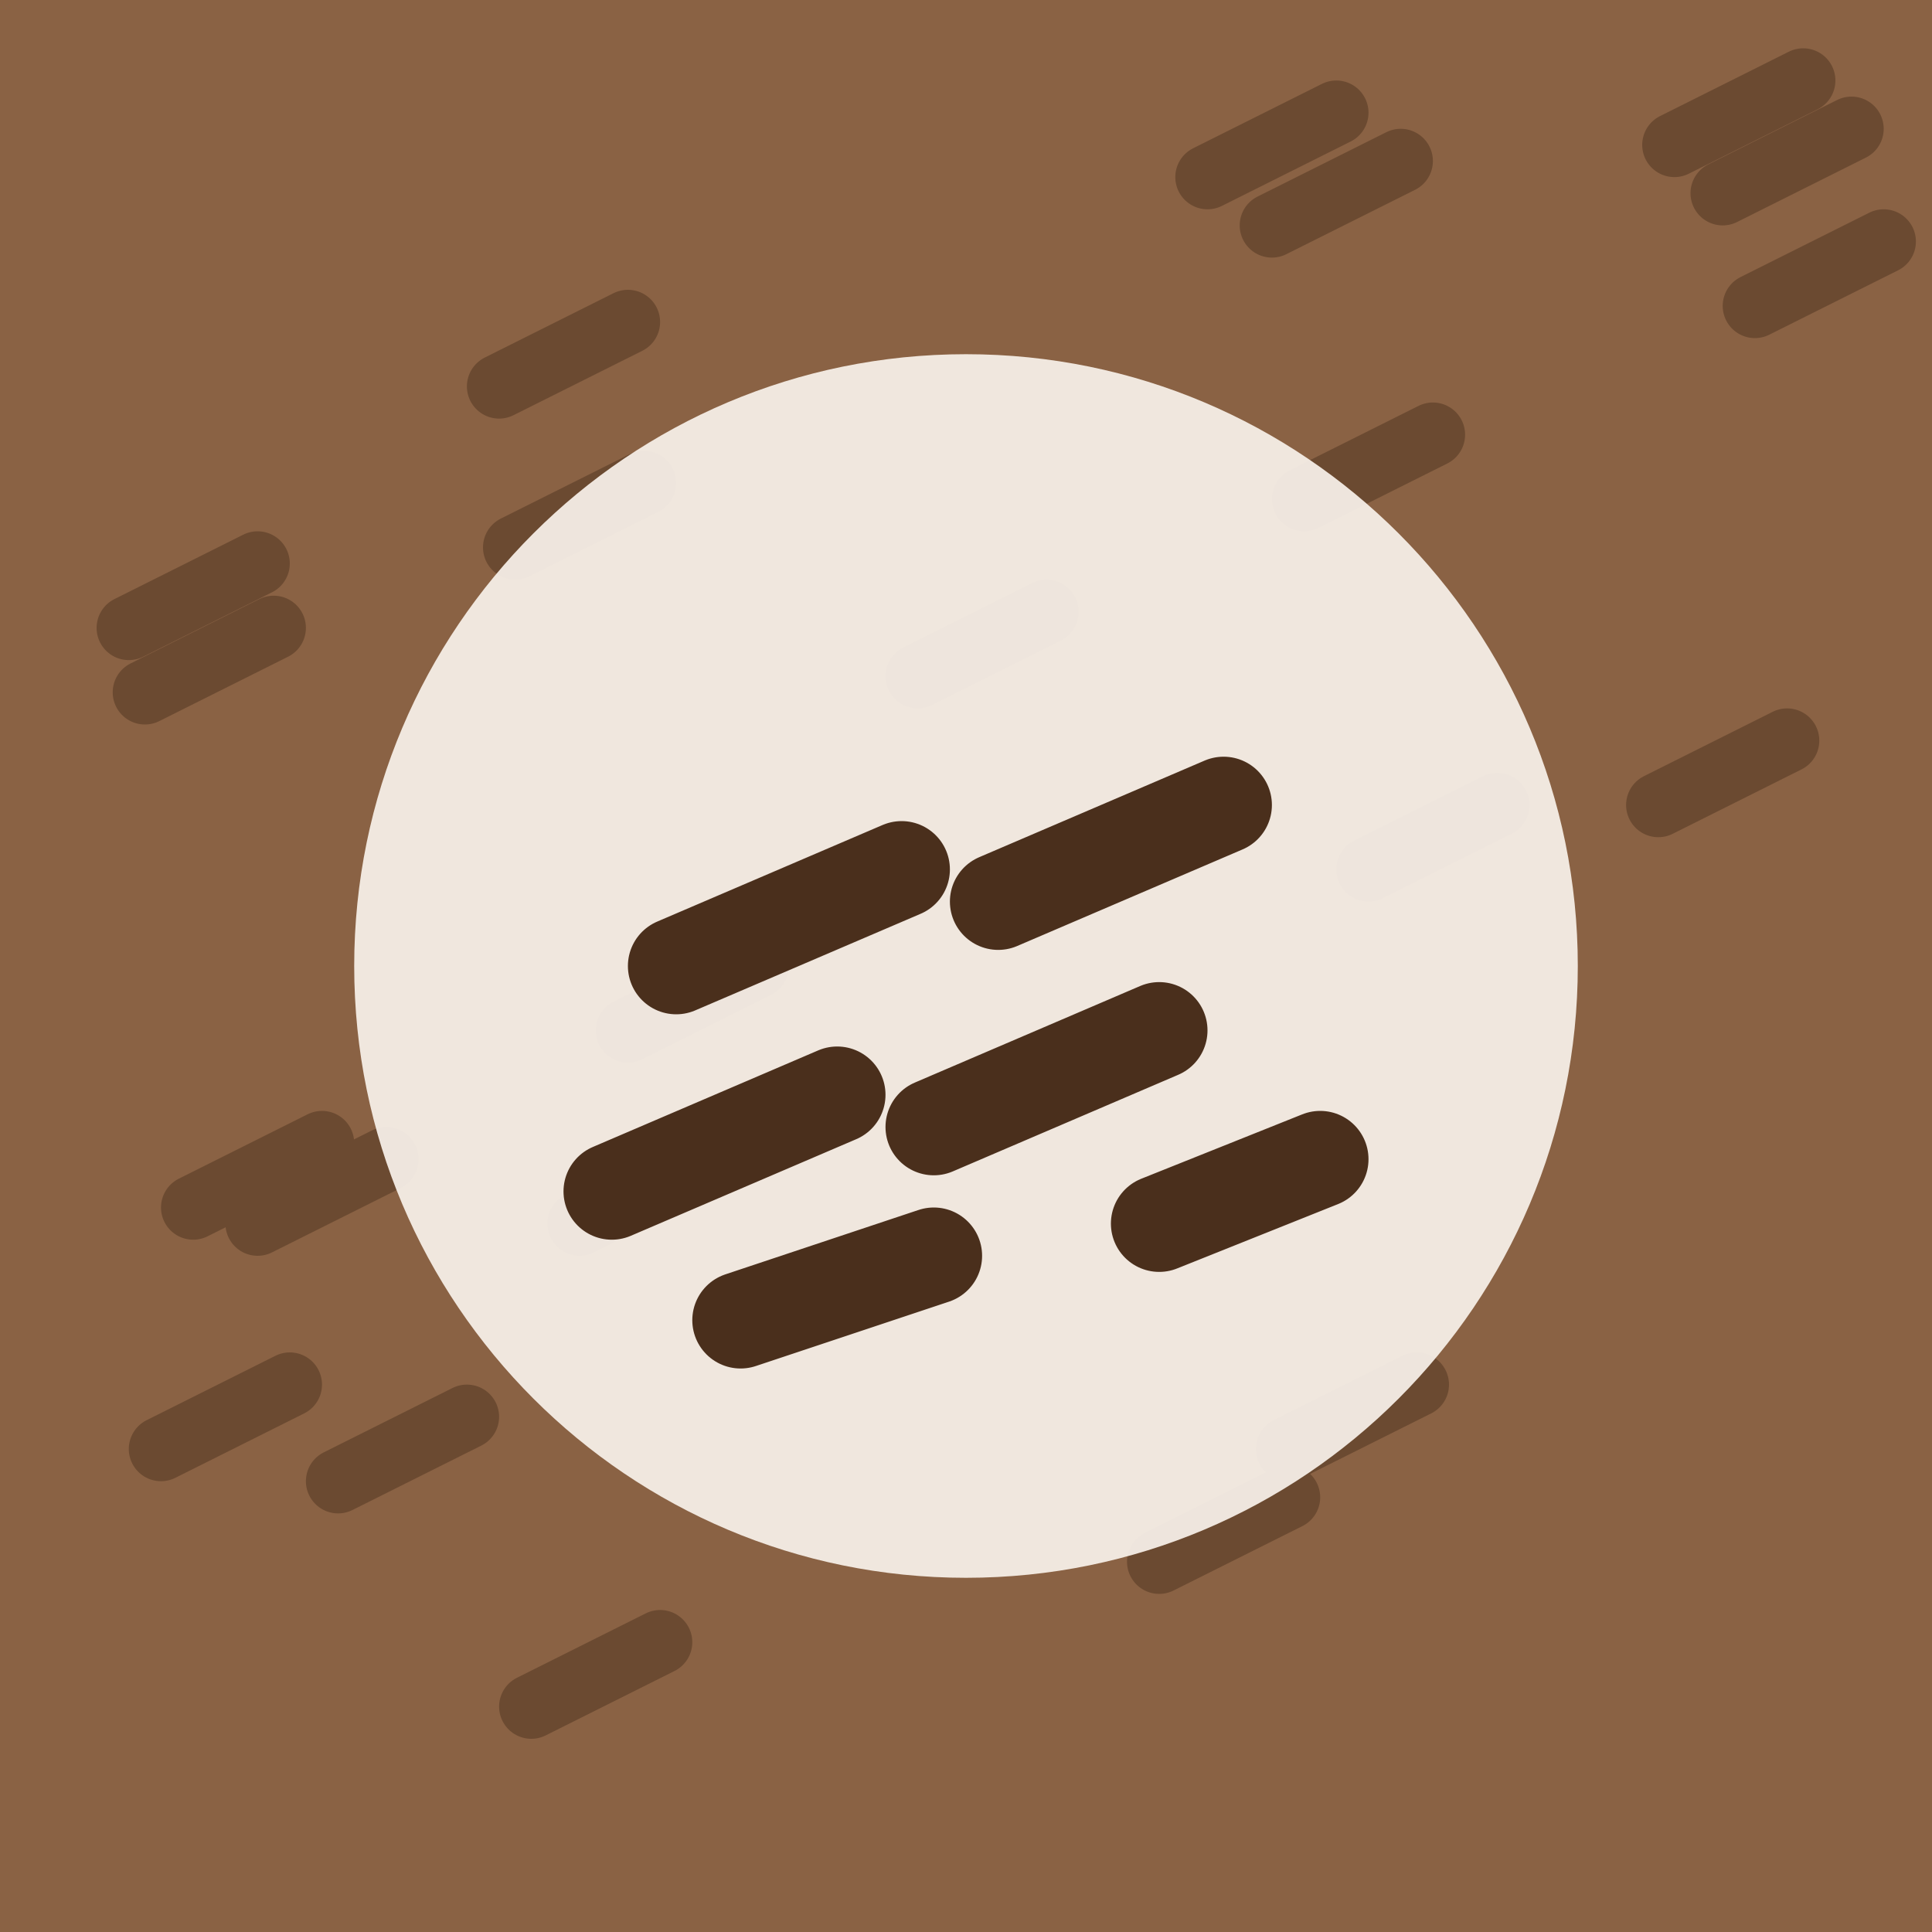
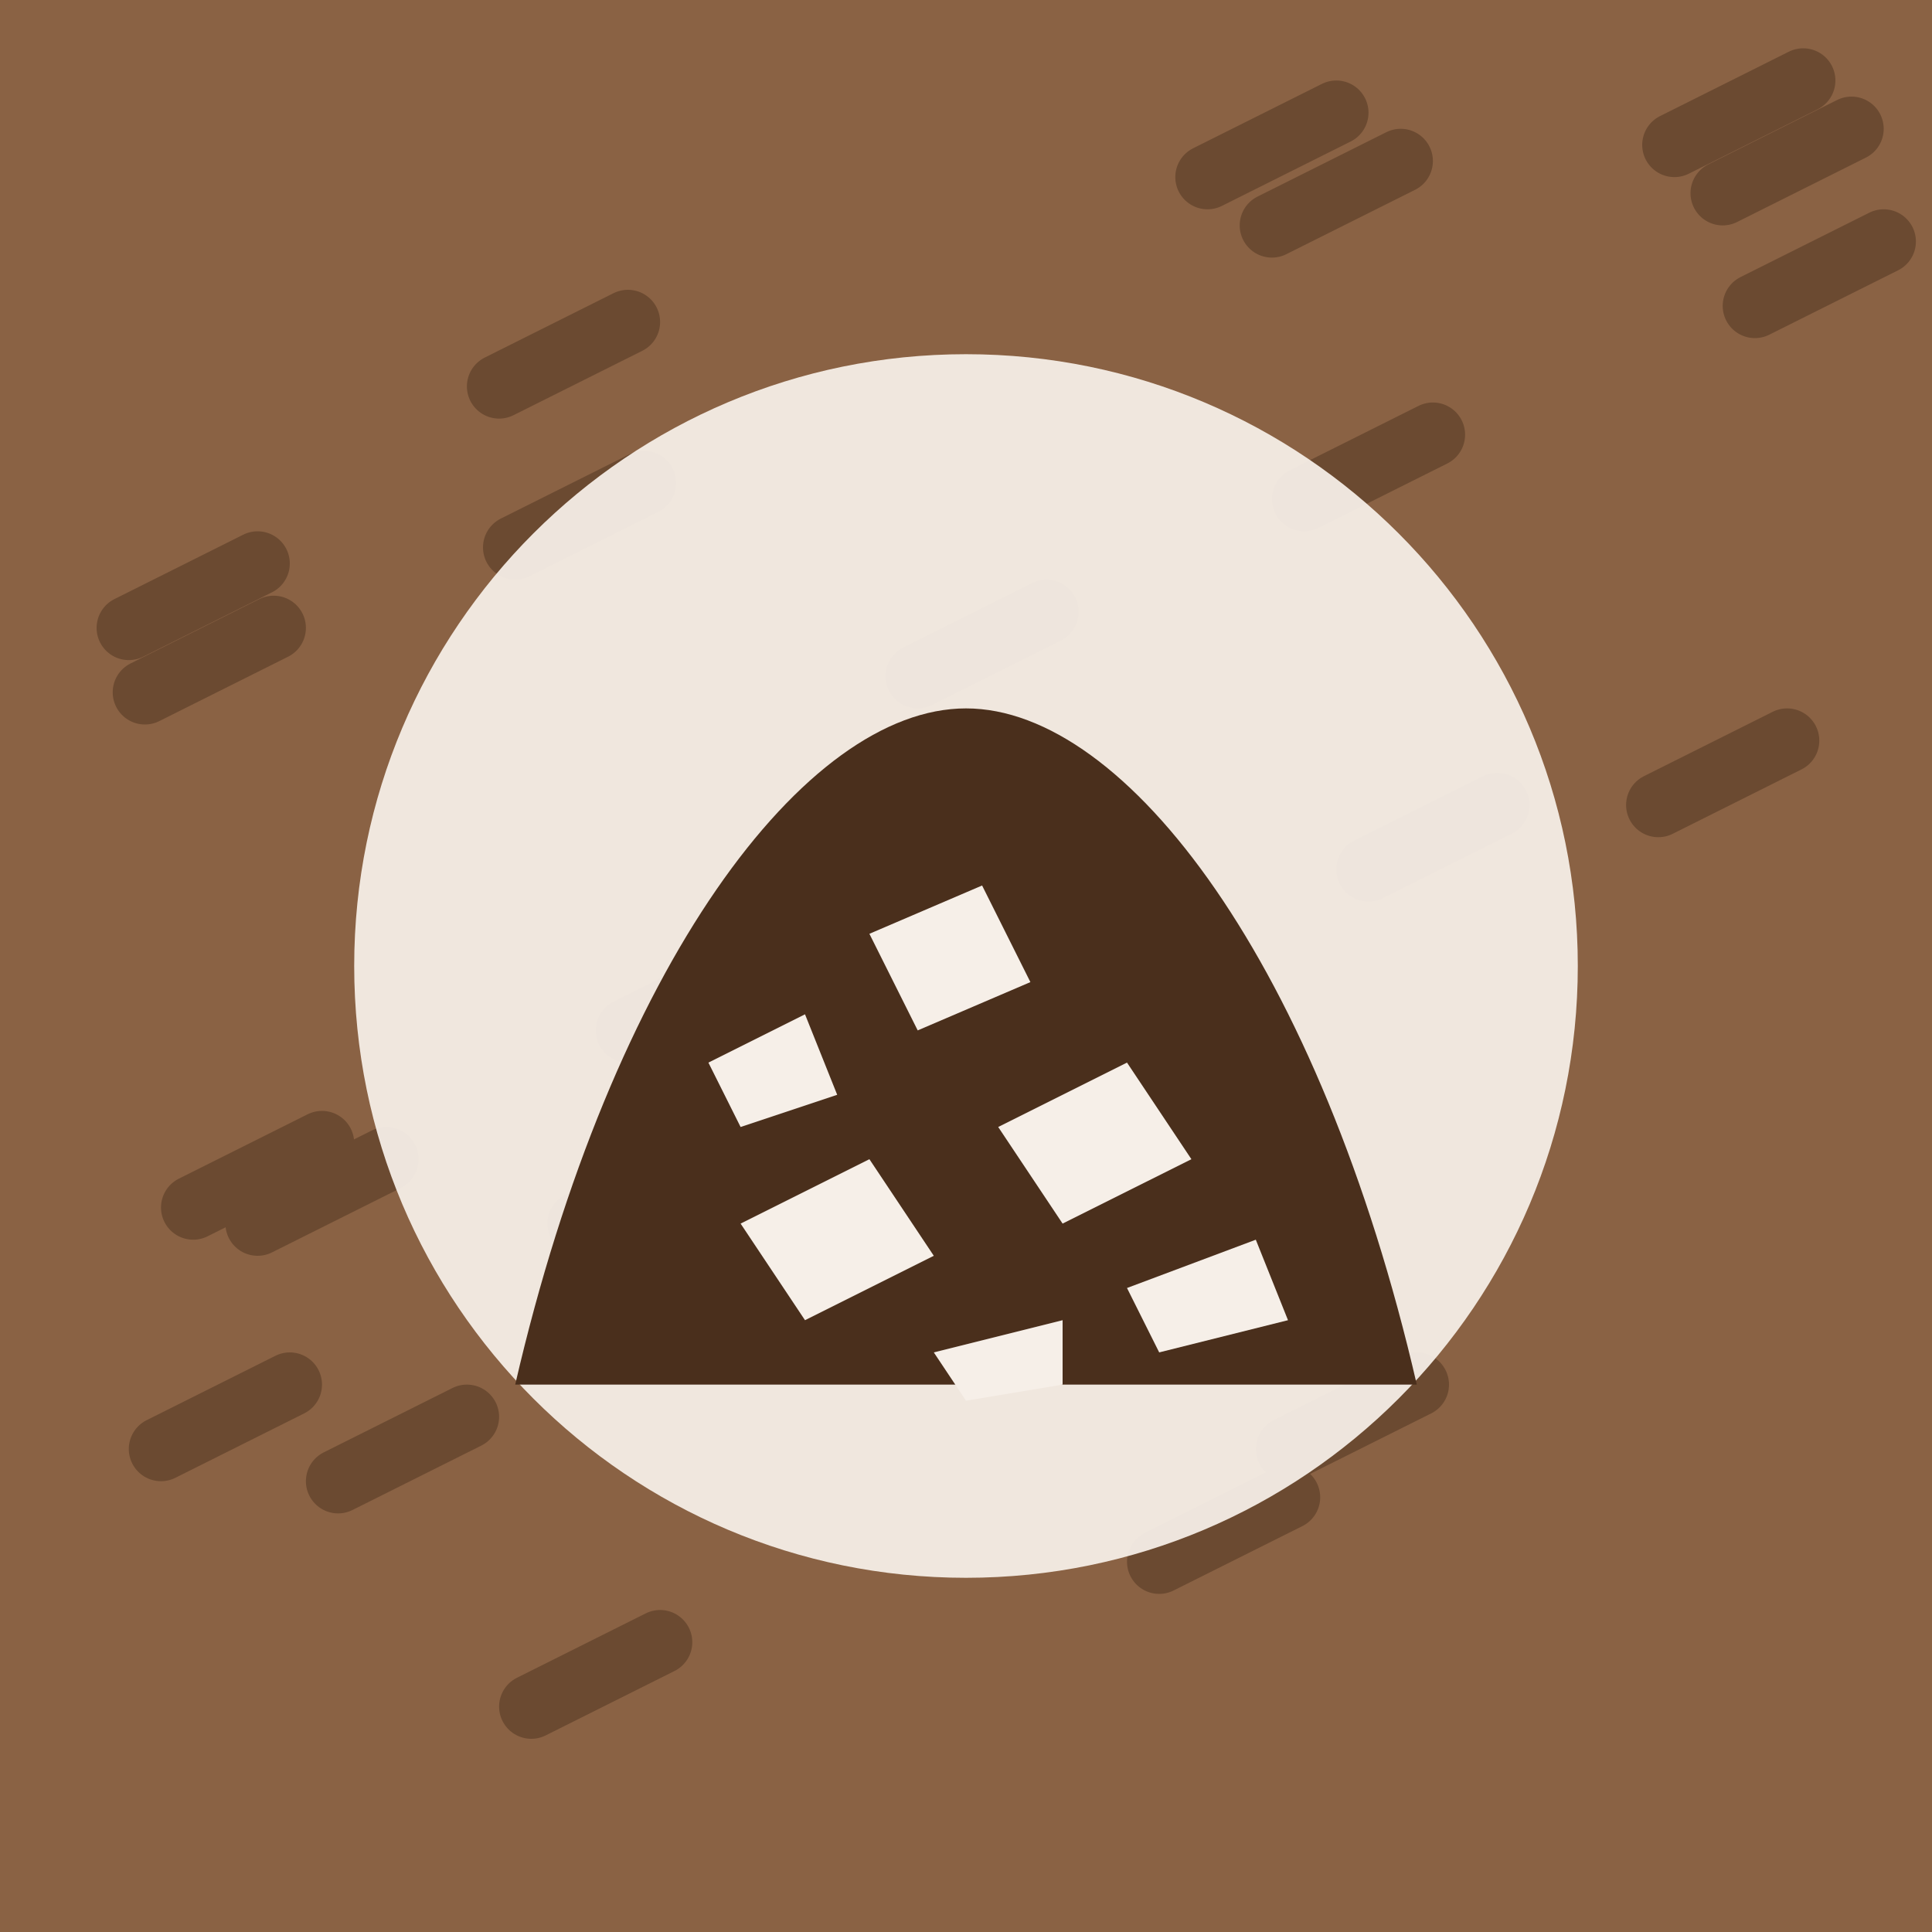
<svg xmlns="http://www.w3.org/2000/svg" viewBox="0 0 120 120" width="120" height="120" role="img" aria-label="mulch">
  <rect width="120" height="120" fill="#8A6244" />
  <path d="M32 34l8 -4M16 76l8 -4M39 64l8 -4M80 90l8 -4M57 42l8 -4M31 24l8 -4M104 9l8 -4M107 12l8 -4M85 54l8 -4M75 11l8 -4M9 43l8 -4M12 75l8 -4M103 50l8 -4M36 76l8 -4M10 90l8 -4M79 14l8 -4M21 92l8 -4M109 19l8 -4M33 106l8 -4M72 97l8 -4M8 39l8 -4M81 31l8 -4" fill="none" stroke="#6B4A31" stroke-width="4" stroke-linecap="round" />
  <circle cx="60" cy="60" r="38" fill="#F6EFE8" fill-opacity="0.94" />
-   <path d="M38 74l14-6M58 70l14-6M42 60l14-6M62 56l14-6M72 76l10-4M46 82l12-4" fill="none" stroke="#4A2F1C" stroke-width="6" stroke-linecap="round" />
+   <path d="M32 86C38 60 50 44 60 44C70 44 82 60 88 86Z" fill="#4A2F1C" />
+   <path d="M46 76L54 72L58 78L50 82Z" fill="#F6EFE8" />
+   <path d="M62 70L70 66L74 72L66 76Z" fill="#F6EFE8" />
+   <path d="M54 58L61 55L64 61L57 64Z" fill="#F6EFE8" />
+   <path d="M70 80L78 77L80 82L72 84Z" fill="#F6EFE8" />
+   <path d="M44 66L50 63L52 68L46 70Z" fill="#F6EFE8" />
+   <path d="M58 84L66 82L66 86L60 87Z" fill="#F6EFE8" />
</svg>
